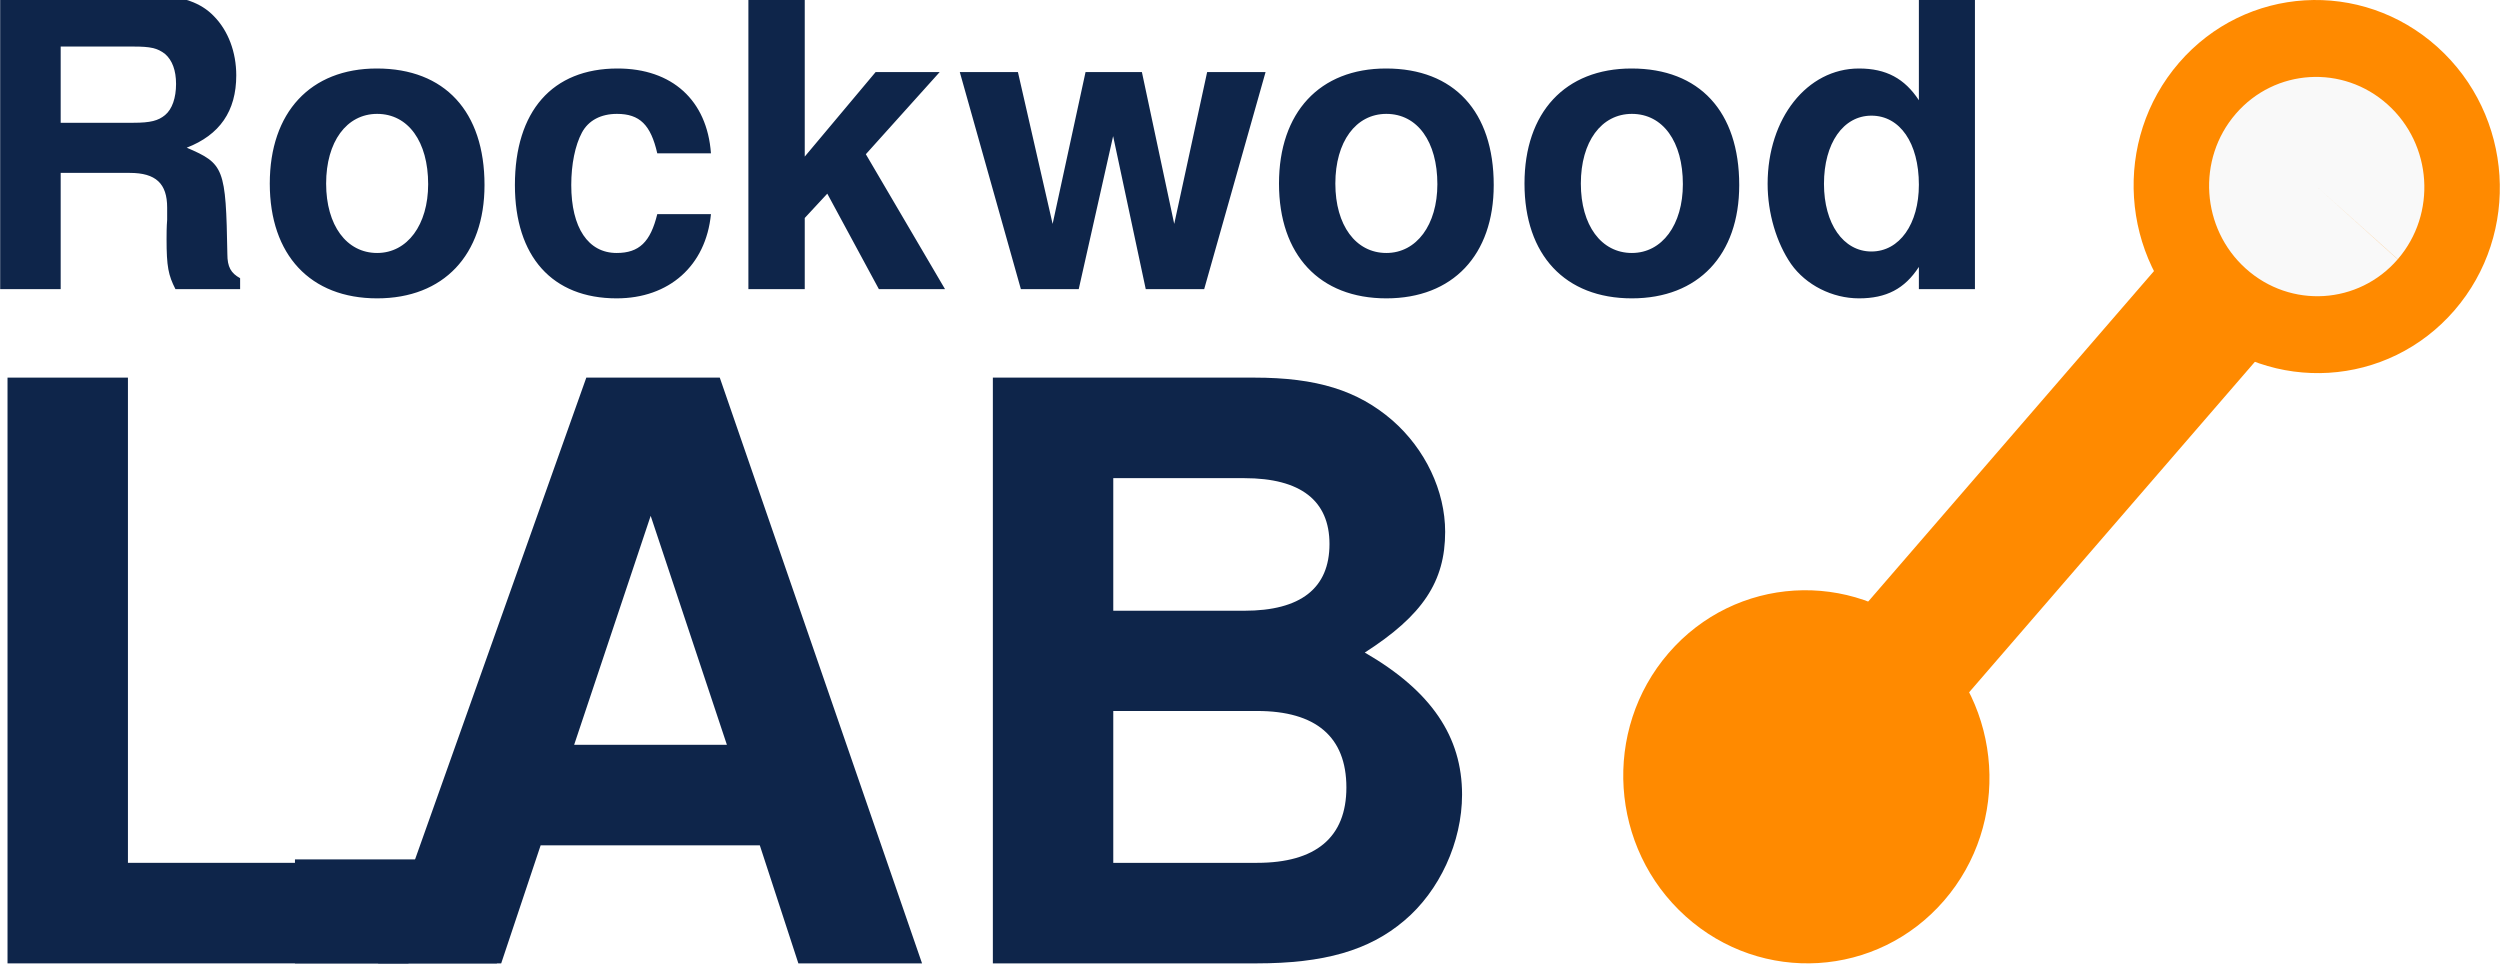
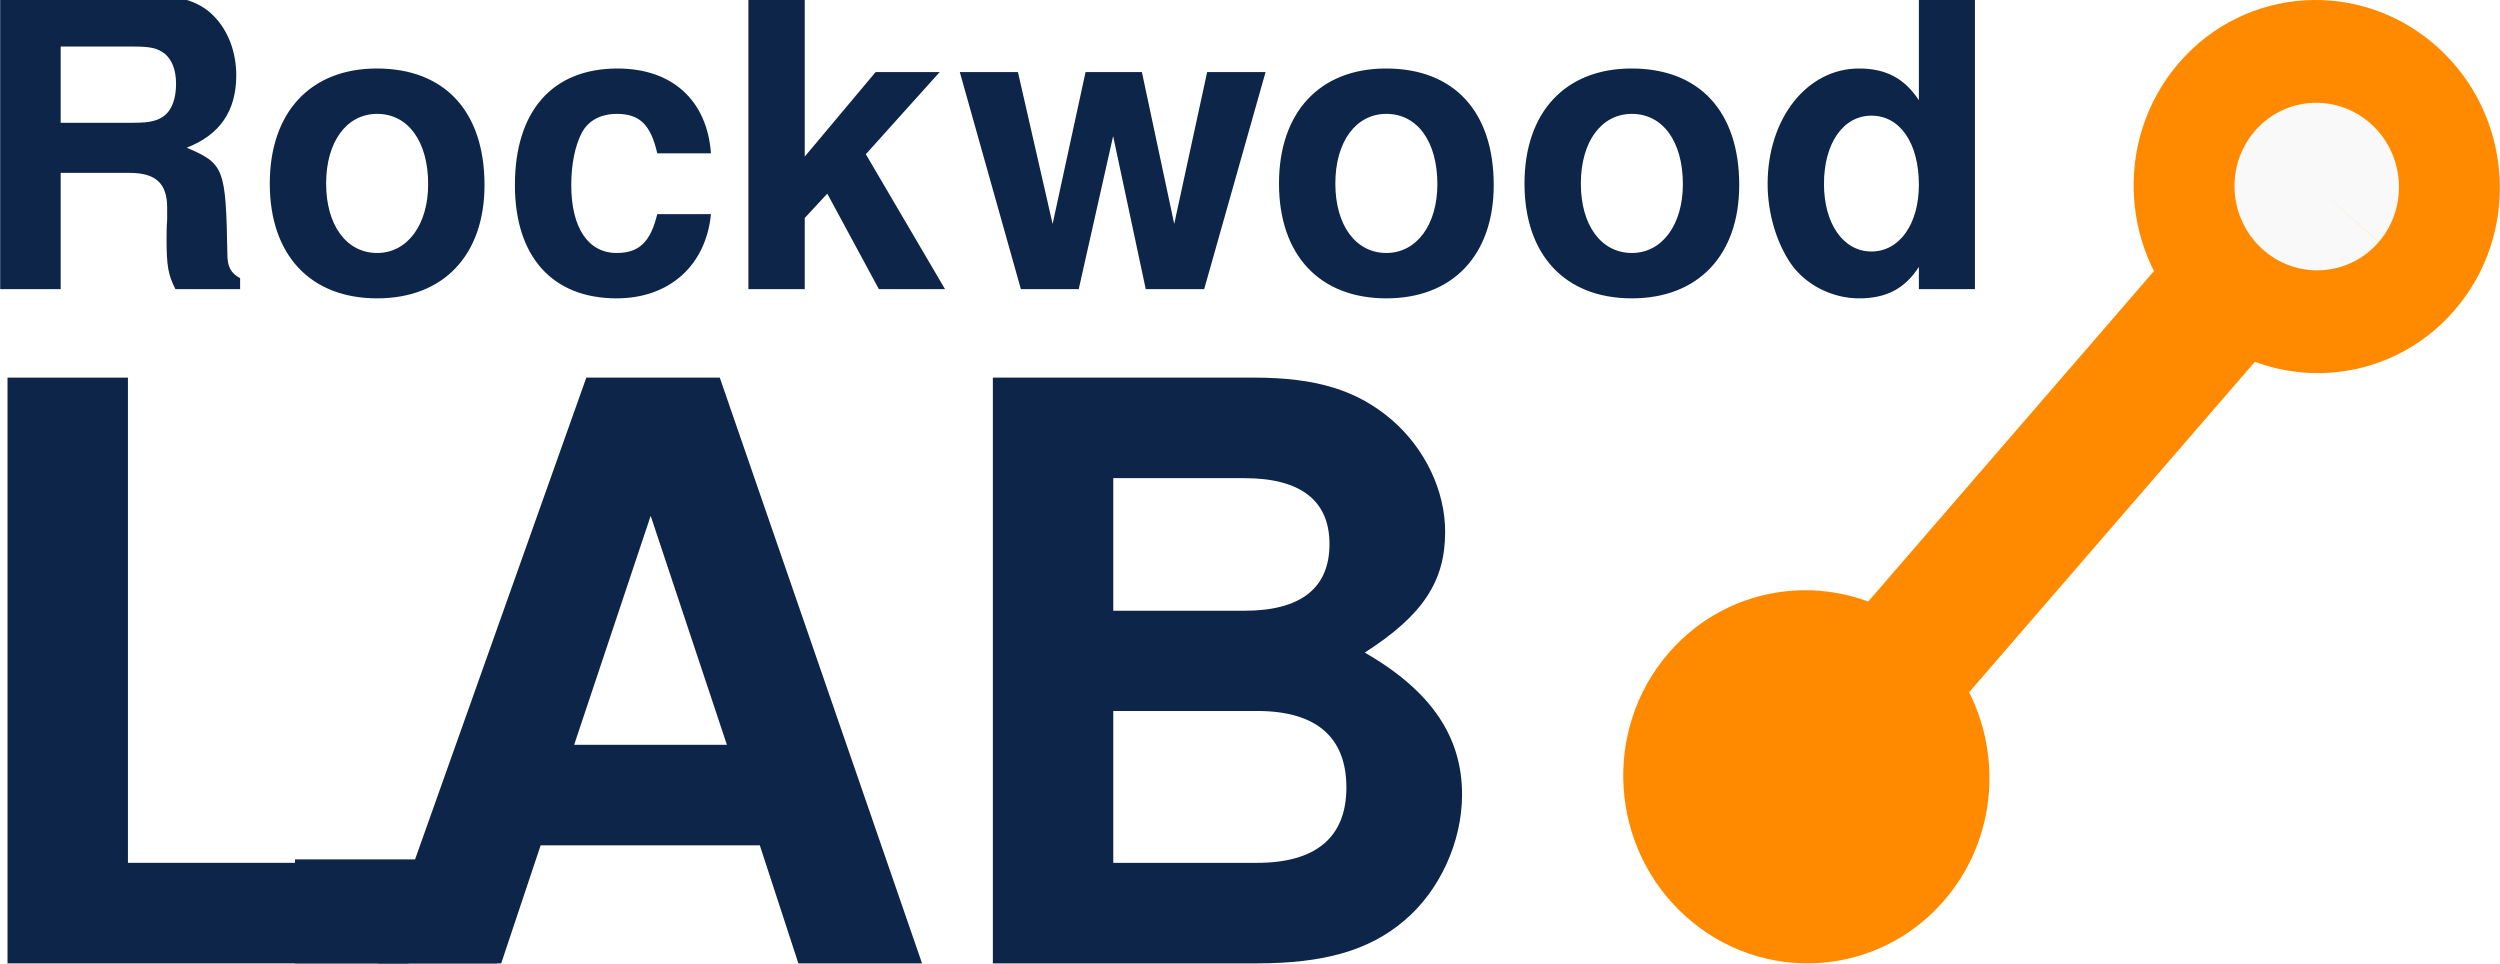
<svg xmlns="http://www.w3.org/2000/svg" width="5.185in" height="1.998in" viewBox="0 0 131.69 50.752" version="1.1" id="svg1" xml:space="preserve">
  <defs id="defs1" />
  <g id="layer1" transform="translate(-26.11591,-55.50845)">
-     <g id="g2" transform="matrix(0.5190193,0.09837275,-0.09646324,0.5292935,104.0501,-10.57878)">
-       <g id="g3" transform="matrix(0.8293668,0.5621276,-0.5602537,0.8260108,91.5789,-28.05706)">
-         <g id="g7" transform="matrix(0.9468459,-0.05416319,0.05377447,0.9447663,-7.077841,16.8365)">
-           <rect style="fill:#ff8a00;fill-opacity:1;stroke-width:0.242" id="rect1" width="14.129" height="51.217" x="97.936" y="124.805" />
-           <circle style="fill:#ff8a00;fill-opacity:1;stroke-width:0.265" id="path1" cx="105" cy="192.947" r="19.28" />
-           <circle style="fill:#ff8a00;fill-opacity:1;stroke-width:0.265;stroke-dasharray:none" id="circle2" cx="105" cy="111.412" r="19.28" />
-           <path style="fill:#f9f9f9;fill-opacity:1;stroke-width:0.265;stroke-dasharray:none" id="path2" d="m 116.333,111.412 a 11.333,11.333 0 0 1 -11.329,11.333 11.333,11.333 0 0 1 -11.336,-11.325 11.333,11.333 0 0 1 11.321,-11.34 11.333,11.333 0 0 1 11.344,11.317 L 105,111.412 Z" />
-         </g>
-       </g>
-     </g>
+     <rect style="fill:#ff8a00;fill-opacity:1;stroke-width:0.122" id="rect1" width="7.149" height="25.822" x="151.261" y="-43.715" transform="matrix(0.7436861,0.668529,-0.654077,0.756428,0,0)" />
+     <ellipse style="fill:#ff8a00;fill-opacity:1;stroke-width:0.134" id="path1" cx="154.836" cy="-9.36" transform="matrix(0.7436861,0.668529,-0.654077,0.756428,0,0)" rx="9.756" ry="9.72" />
+     <ellipse style="fill:#ff8a00;fill-opacity:1;stroke-width:0.134;stroke-dasharray:none" id="circle2" cx="154.836" cy="-50.468" transform="matrix(0.7436861,0.668529,-0.654077,0.756428,0,0)" rx="9.756" ry="9.72" />
+     <path style="fill:#f9f9f9;fill-opacity:1;stroke-width:0.102;stroke-dasharray:none" id="path2" d="m 159.218,-50.468 a 4.382,4.366 0 0 1 -4.38,4.366 4.382,4.366 0 0 1 -4.383,-4.363 4.382,4.366 0 0 1 4.377,-4.369 4.382,4.366 0 0 1 4.386,4.36 l -4.382,0.006 z" transform="matrix(0.7436861,0.668529,-0.654077,0.756428,0,0)" />
    <text xml:space="preserve" style="font-style:normal;font-variant:normal;font-weight:bold;font-stretch:normal;font-size:21.167px;font-family:Helvetica;-inkscape-font-specification:'Helvetica, Bold';font-variant-ligatures:normal;font-variant-caps:normal;font-variant-numeric:normal;font-variant-east-asian:normal;text-align:start;writing-mode:lr-tb;direction:ltr;text-anchor:start;fill:#0e254a;fill-opacity:1;stroke-width:0.265;stroke-dasharray:none" x="24.431" y="70.743" id="text3">
      <tspan style="font-style:normal;font-variant:normal;font-weight:bold;font-stretch:normal;font-size:21.167px;font-family:Helvetica;-inkscape-font-specification:'Helvetica, Bold';font-variant-ligatures:normal;font-variant-caps:normal;font-variant-numeric:normal;font-variant-east-asian:normal;fill:#0e254a;fill-opacity:1;stroke-width:0.265" x="24.431" y="70.743" id="tspan4">Rockwood</tspan>
    </text>
    <text xml:space="preserve" style="font-style:normal;font-variant:normal;font-weight:bold;font-stretch:normal;font-size:42.333px;font-family:Helvetica;-inkscape-font-specification:'Helvetica, Bold';font-variant-ligatures:normal;font-variant-caps:normal;font-variant-numeric:normal;font-variant-east-asian:normal;text-align:start;writing-mode:lr-tb;direction:ltr;text-anchor:start;fill:#0e254a;fill-opacity:1;stroke-width:0.265;stroke-dasharray:none" x="44.932" y="106.261" id="text5">
      <tspan id="tspan5" style="font-style:normal;font-variant:normal;font-weight:bold;font-stretch:normal;font-size:42.333px;font-family:Helvetica;-inkscape-font-specification:'Helvetica, Bold';font-variant-ligatures:normal;font-variant-caps:normal;font-variant-numeric:normal;font-variant-east-asian:normal;stroke-width:0.265" x="44.932" y="106.261">AB</tspan>
    </text>
    <text xml:space="preserve" style="font-style:normal;font-variant:normal;font-weight:bold;font-stretch:normal;font-size:42.333px;font-family:Helvetica;-inkscape-font-specification:'Helvetica, Bold';font-variant-ligatures:normal;font-variant-caps:normal;font-variant-numeric:normal;font-variant-east-asian:normal;text-align:start;writing-mode:lr-tb;direction:ltr;text-anchor:start;fill:#0e254a;fill-opacity:1;stroke-width:0.265;stroke-dasharray:none" x="23.113" y="106.261" id="text6">
      <tspan id="tspan6" style="font-style:normal;font-variant:normal;font-weight:bold;font-stretch:normal;font-size:42.333px;font-family:Helvetica;-inkscape-font-specification:'Helvetica, Bold';font-variant-ligatures:normal;font-variant-caps:normal;font-variant-numeric:normal;font-variant-east-asian:normal;stroke-width:0.265" x="23.113" y="106.261">L</tspan>
    </text>
    <rect style="fill:#0e254a;fill-opacity:1;stroke-width:0.246;stroke-dasharray:none" id="rect6" width="10.639" height="5.477" x="41.647" y="100.784" />
  </g>
</svg>
